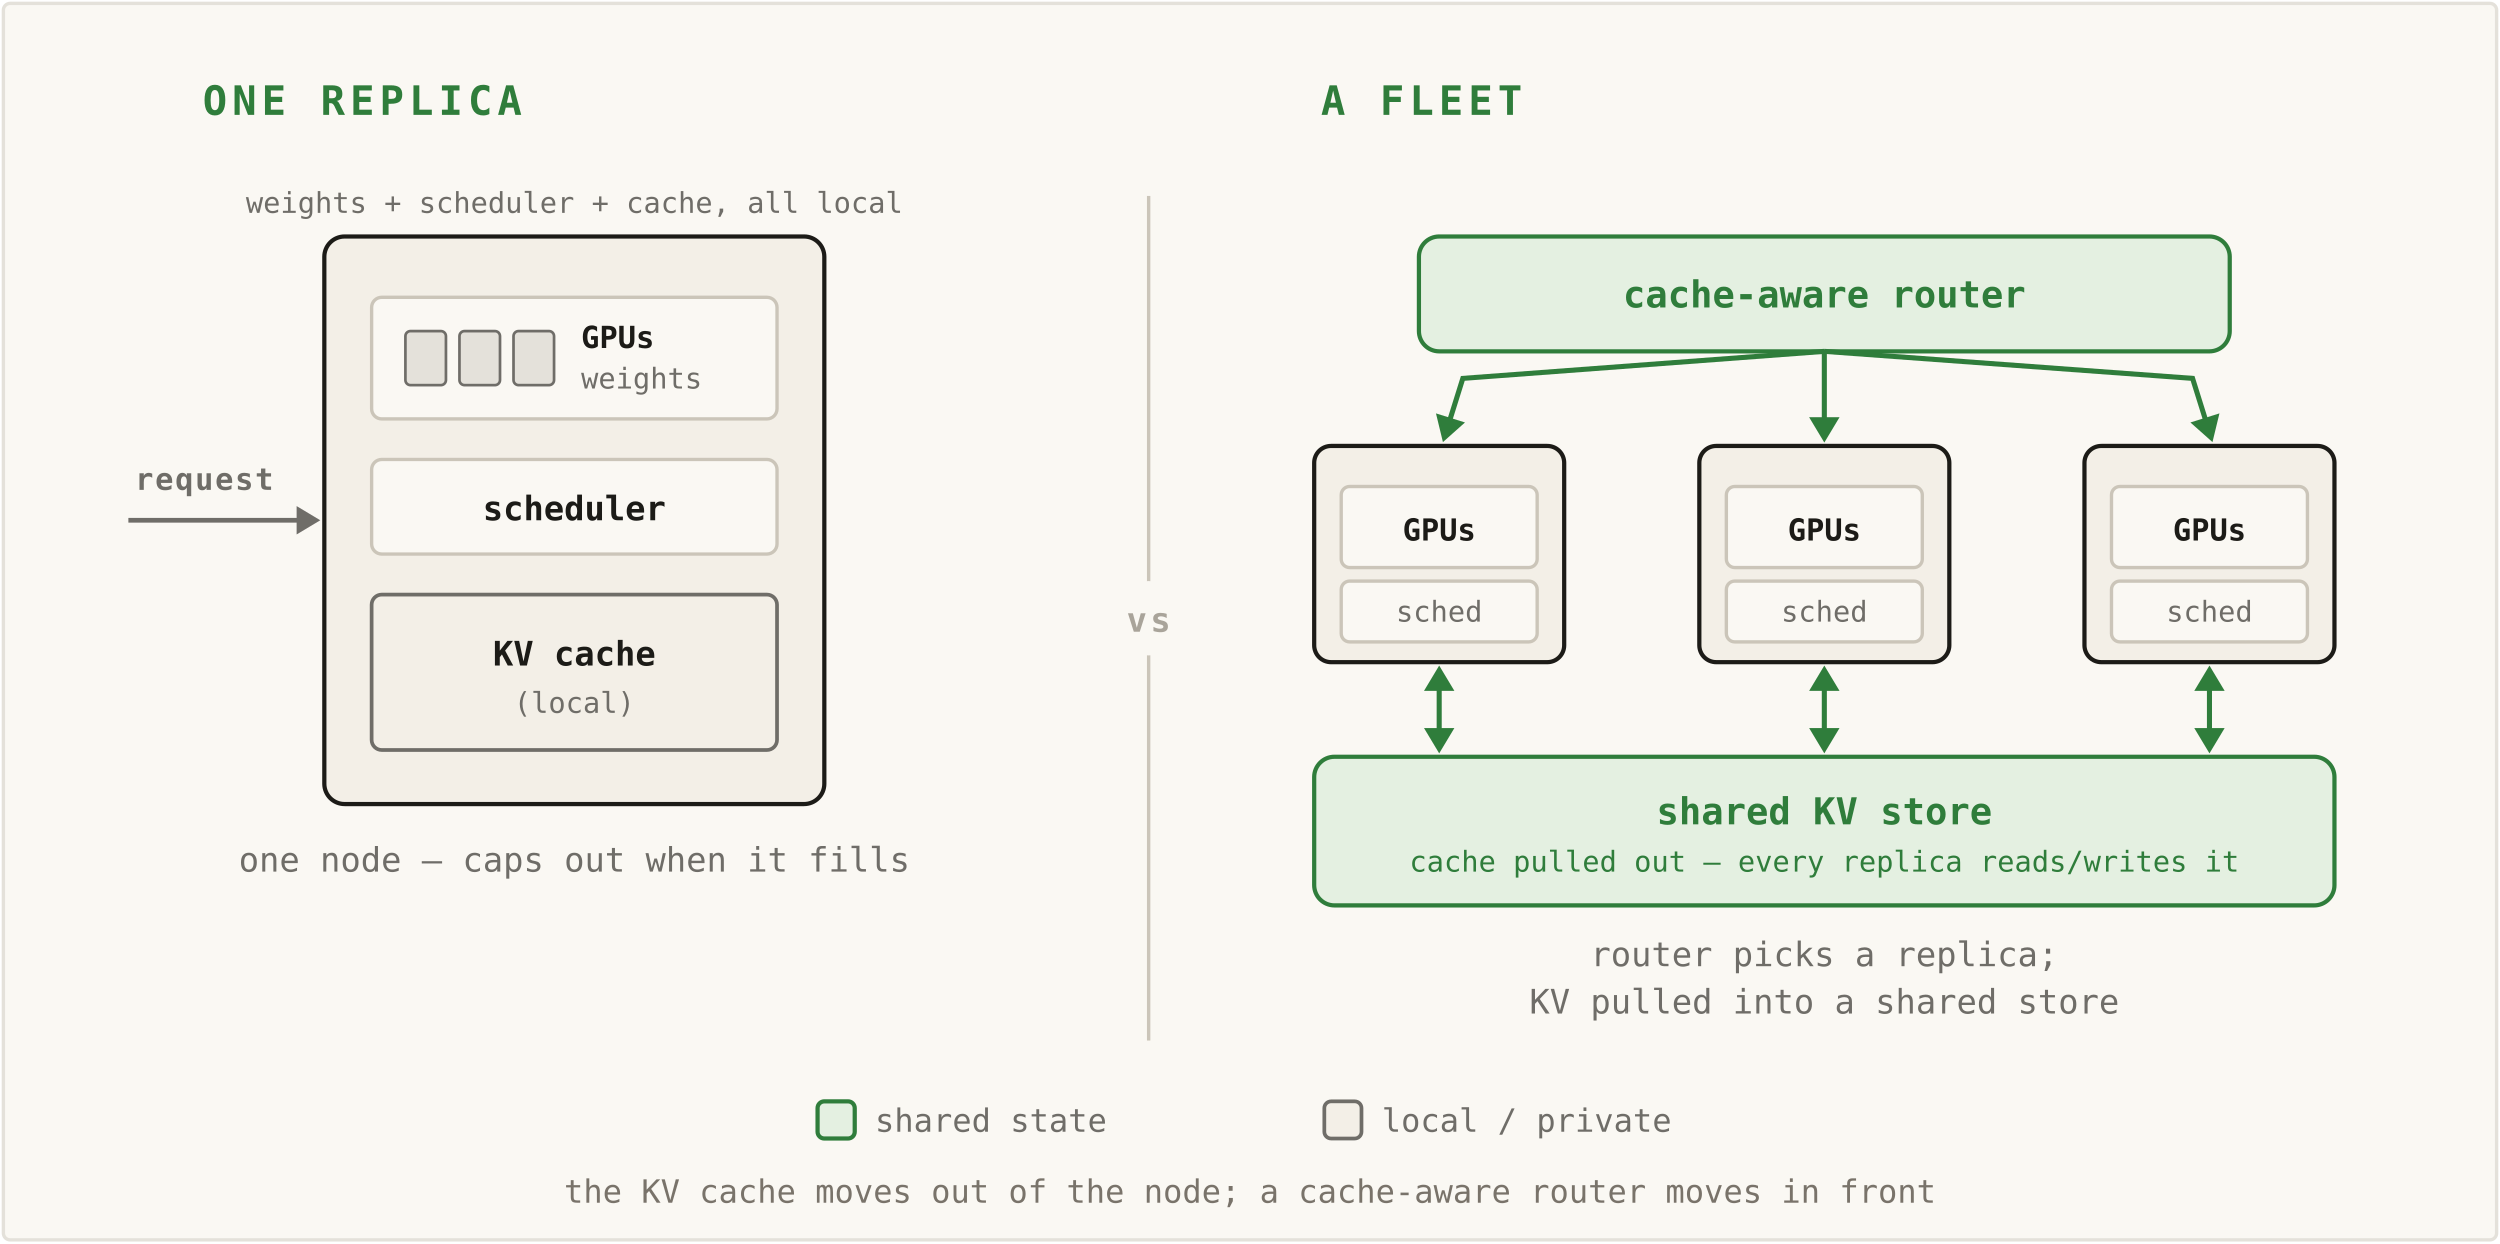
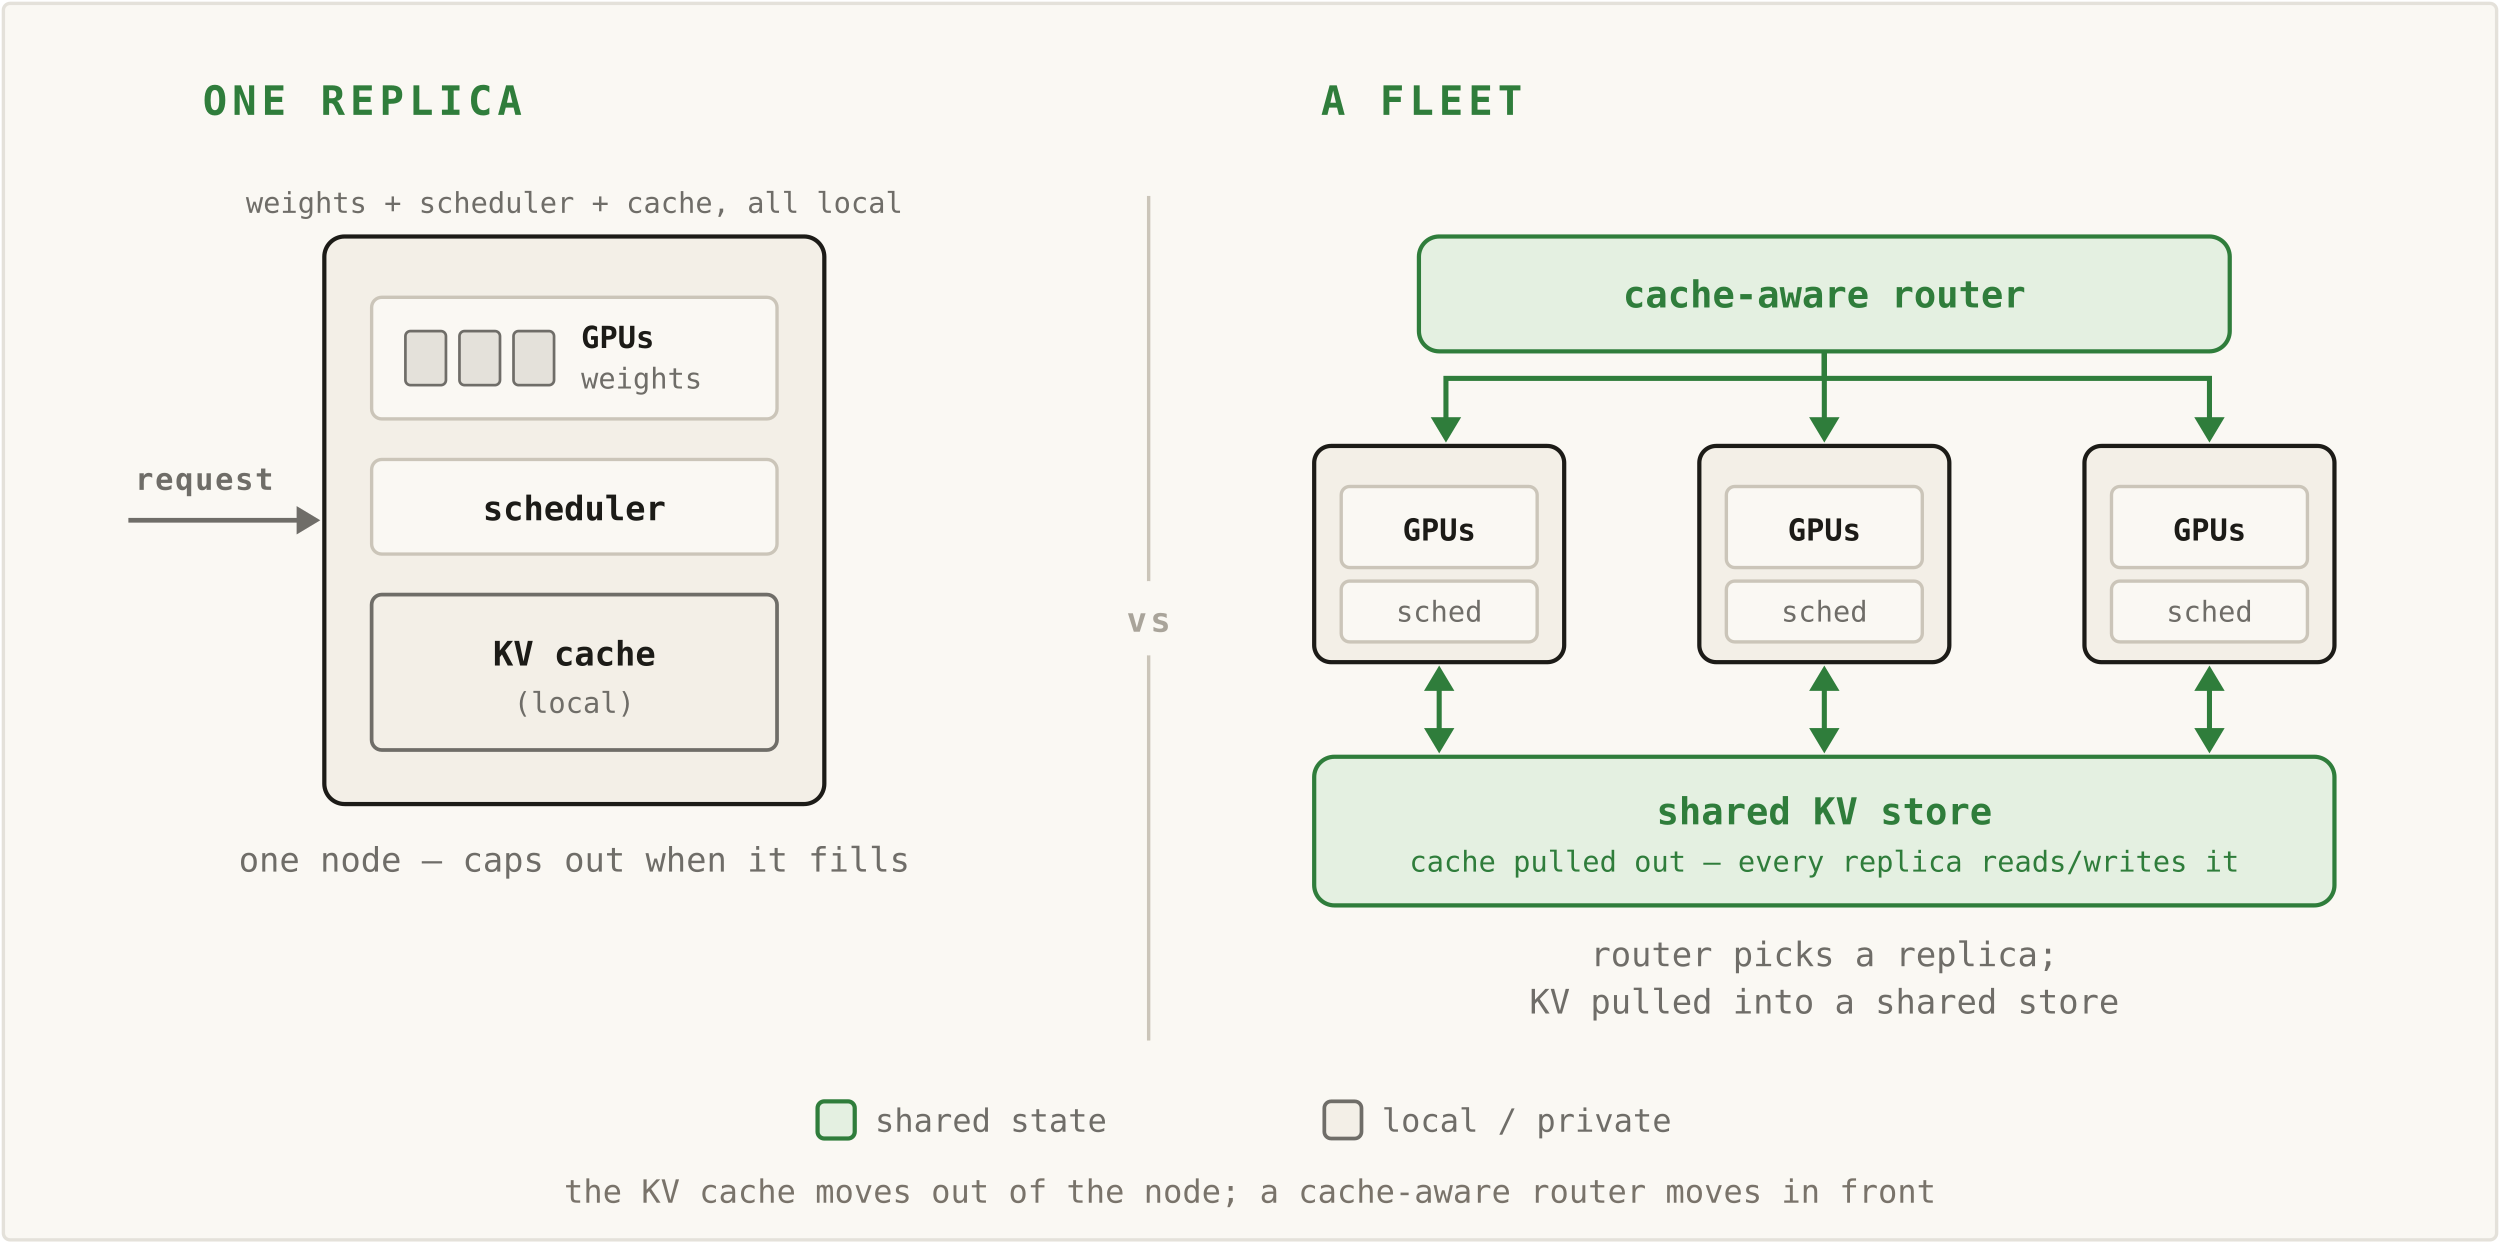
<svg xmlns="http://www.w3.org/2000/svg" viewBox="0 0 740 368" role="img" aria-label="A two-panel before-and-after contrast of inference serving, split by a thin vertical hairline with a small 'vs'. Left panel, ONE REPLICA: a single rounded node box holds everything locally — a tile of GPUs holding the weights, a small scheduler chip, and a KV-cache block — all stacked inside the one node, with a request arrow entering from the left. A grey note reads: one node — caps out when it fills. Right panel, A FLEET: at the top a green-accented cache-aware router fans out with arrows to three replica boxes in a row, each a small node with GPUs and a scheduler but no cache of its own; the router picks one replica per request. Below the replicas, a wide green shared KV store spans their width and connects to all three with bidirectional read/write arrows. A grey note reads: router picks a replica; KV pulled into a shared store. The visual story: on the left the KV cache lives inside the single node, and on the right that cache has been pulled out into a shared store while a router has appeared in front.">
  <style>
    .bg     { fill:#faf8f3; stroke:#e4e1da; }
    .ey     { font:600 12px 'JetBrains Mono',ui-monospace,monospace; letter-spacing:1.5px; fill:#2f7d3b; }
    .node   { fill:#f3efe7; stroke:#1c1b17; stroke-width:1.25; }
    .tile   { fill:#faf8f3; stroke:#cbc5b9; stroke-width:1; }
    .kv     { fill:#f3efe7; stroke:#6f6d68; stroke-width:1.1; }
    .acc    { fill:#e4f0e1; stroke:#2f7d3b; stroke-width:1.25; }
    .lbl    { font:600 10px 'JetBrains Mono',ui-monospace,monospace; fill:#1c1b17; }
    .lblg   { font:600 11px 'JetBrains Mono',ui-monospace,monospace; fill:#2f7d3b; }
    .lbls   { font:600 9px  'JetBrains Mono',ui-monospace,monospace; fill:#1c1b17; }
    .cap    { font:400 8.5px 'JetBrains Mono',ui-monospace,monospace; fill:#6f6d68; }
    .capg   { font:400 8.5px 'JetBrains Mono',ui-monospace,monospace; fill:#2f7d3b; }
    .req    { font:600 9px  'JetBrains Mono',ui-monospace,monospace; fill:#6f6d68; letter-spacing:0.5px; }
    .ann    { font:400 10px 'JetBrains Mono',ui-monospace,monospace; fill:#6f6d68; }
    .div    { stroke:#cbc5b9; stroke-width:1; }
    .vs     { font:600 10px 'JetBrains Mono',ui-monospace,monospace; fill:#a9a49a; letter-spacing:1px; }
    .lgd    { font:400 9.5px 'JetBrains Mono',ui-monospace,monospace; fill:#6f6d68; }
    .note   { font:400 9.5px 'JetBrains Mono',ui-monospace,monospace; fill:#79736a; }
    .arrs   { stroke:#6f6d68; stroke-width:1.4; fill:none; }
    .arrg   { stroke:#2f7d3b; stroke-width:1.5; fill:none; }
  </style>
  <defs>
    <marker id="af" markerWidth="8" markerHeight="8" refX="6" refY="3" orient="auto">
      <path d="M3,0 L8,3 L3,6 Z" fill="#6f6d68" />
    </marker>
    <marker id="ag" markerWidth="8" markerHeight="8" refX="6" refY="3" orient="auto-start-reverse">
      <path d="M3,0 L8,3 L3,6 Z" fill="#2f7d3b" />
    </marker>
  </defs>
  <rect class="bg" x="1" y="1" width="738" height="366" rx="2" />
  <line class="div" x1="340" y1="58" x2="340" y2="308" />
  <rect x="329" y="172" width="22" height="22" rx="11" fill="#faf8f3" />
  <text class="vs" x="340" y="187" text-anchor="middle">vs</text>
  <text class="ey" x="60" y="34">ONE REPLICA</text>
  <text class="req" x="40" y="145">request</text>
  <path class="arrs" d="M38,154 L92,154" marker-end="url(#af)" />
  <rect class="node" x="96" y="70" width="148" height="168" rx="6" />
  <text class="cap" x="170" y="63" text-anchor="middle">weights + scheduler + cache, all local</text>
  <rect class="tile" x="110" y="88" width="120" height="36" rx="3" />
  <rect x="120" y="98" width="12" height="16" rx="1.5" fill="#e4e1da" stroke="#6f6d68" stroke-width="0.8" />
  <rect x="136" y="98" width="12" height="16" rx="1.5" fill="#e4e1da" stroke="#6f6d68" stroke-width="0.8" />
  <rect x="152" y="98" width="12" height="16" rx="1.5" fill="#e4e1da" stroke="#6f6d68" stroke-width="0.8" />
  <text class="lbls" x="172" y="103">GPUs</text>
  <text class="cap" x="172" y="115">weights</text>
  <rect class="tile" x="110" y="136" width="120" height="28" rx="3" />
  <text class="lbl" x="170" y="154" text-anchor="middle">scheduler</text>
  <rect class="kv" x="110" y="176" width="120" height="46" rx="3" />
  <text class="lbl" x="170" y="197" text-anchor="middle">KV cache</text>
  <text class="cap" x="170" y="211" text-anchor="middle">(local)</text>
  <text class="ann" x="170" y="258" text-anchor="middle">one node — caps out when it fills</text>
  <text class="ey" x="391" y="34">A FLEET</text>
  <rect class="acc" x="420" y="70" width="240" height="34" rx="6" />
  <text class="lblg" x="540" y="91" text-anchor="middle">cache-aware router</text>
-   <path class="arrg" d="M540,104 L433,112 L428,128" marker-end="url(#ag)" />
+   <path class="arrg" d="M540,104 L540,112 L428,112 L428,128" marker-end="url(#ag)" />
  <path class="arrg" d="M540,104 L540,128" marker-end="url(#ag)" />
-   <path class="arrg" d="M540,104 L649,112 L654,128" marker-end="url(#ag)" />
+   <path class="arrg" d="M540,104 L540,112 L654,112 L654,128" marker-end="url(#ag)" />
  <rect class="node" x="389" y="132" width="74" height="64" rx="5" />
  <rect class="tile" x="397" y="144" width="58" height="24" rx="2.5" />
  <text class="lbls" x="426" y="160" text-anchor="middle">GPUs</text>
  <rect class="tile" x="397" y="172" width="58" height="18" rx="2.5" />
  <text class="cap" x="426" y="184" text-anchor="middle">sched</text>
  <rect class="node" x="503" y="132" width="74" height="64" rx="5" />
  <rect class="tile" x="511" y="144" width="58" height="24" rx="2.5" />
  <text class="lbls" x="540" y="160" text-anchor="middle">GPUs</text>
  <rect class="tile" x="511" y="172" width="58" height="18" rx="2.5" />
  <text class="cap" x="540" y="184" text-anchor="middle">sched</text>
  <rect class="node" x="617" y="132" width="74" height="64" rx="5" />
  <rect class="tile" x="625" y="144" width="58" height="24" rx="2.5" />
  <text class="lbls" x="654" y="160" text-anchor="middle">GPUs</text>
  <rect class="tile" x="625" y="172" width="58" height="18" rx="2.5" />
  <text class="cap" x="654" y="184" text-anchor="middle">sched</text>
  <path class="arrg" d="M426,200 L426,220" marker-start="url(#ag)" marker-end="url(#ag)" />
  <path class="arrg" d="M540,200 L540,220" marker-start="url(#ag)" marker-end="url(#ag)" />
  <path class="arrg" d="M654,200 L654,220" marker-start="url(#ag)" marker-end="url(#ag)" />
  <rect class="acc" x="389" y="224" width="302" height="44" rx="6" />
  <text class="lblg" x="540" y="244" text-anchor="middle">shared KV store</text>
  <text class="capg" x="540" y="258" text-anchor="middle">cache pulled out — every replica reads/writes it</text>
  <text class="ann" x="540" y="286" text-anchor="middle">router picks a replica;</text>
  <text class="ann" x="540" y="300" text-anchor="middle">KV pulled into a shared store</text>
  <rect class="acc" x="242" y="326" width="11" height="11" rx="2" />
  <text class="lgd" x="259" y="335">shared state</text>
  <rect class="kv" x="392" y="326" width="11" height="11" rx="2" />
  <text class="lgd" x="409" y="335">local / private</text>
  <text class="note" x="370" y="356" text-anchor="middle">the KV cache moves out of the node; a cache-aware router moves in front</text>
</svg>
